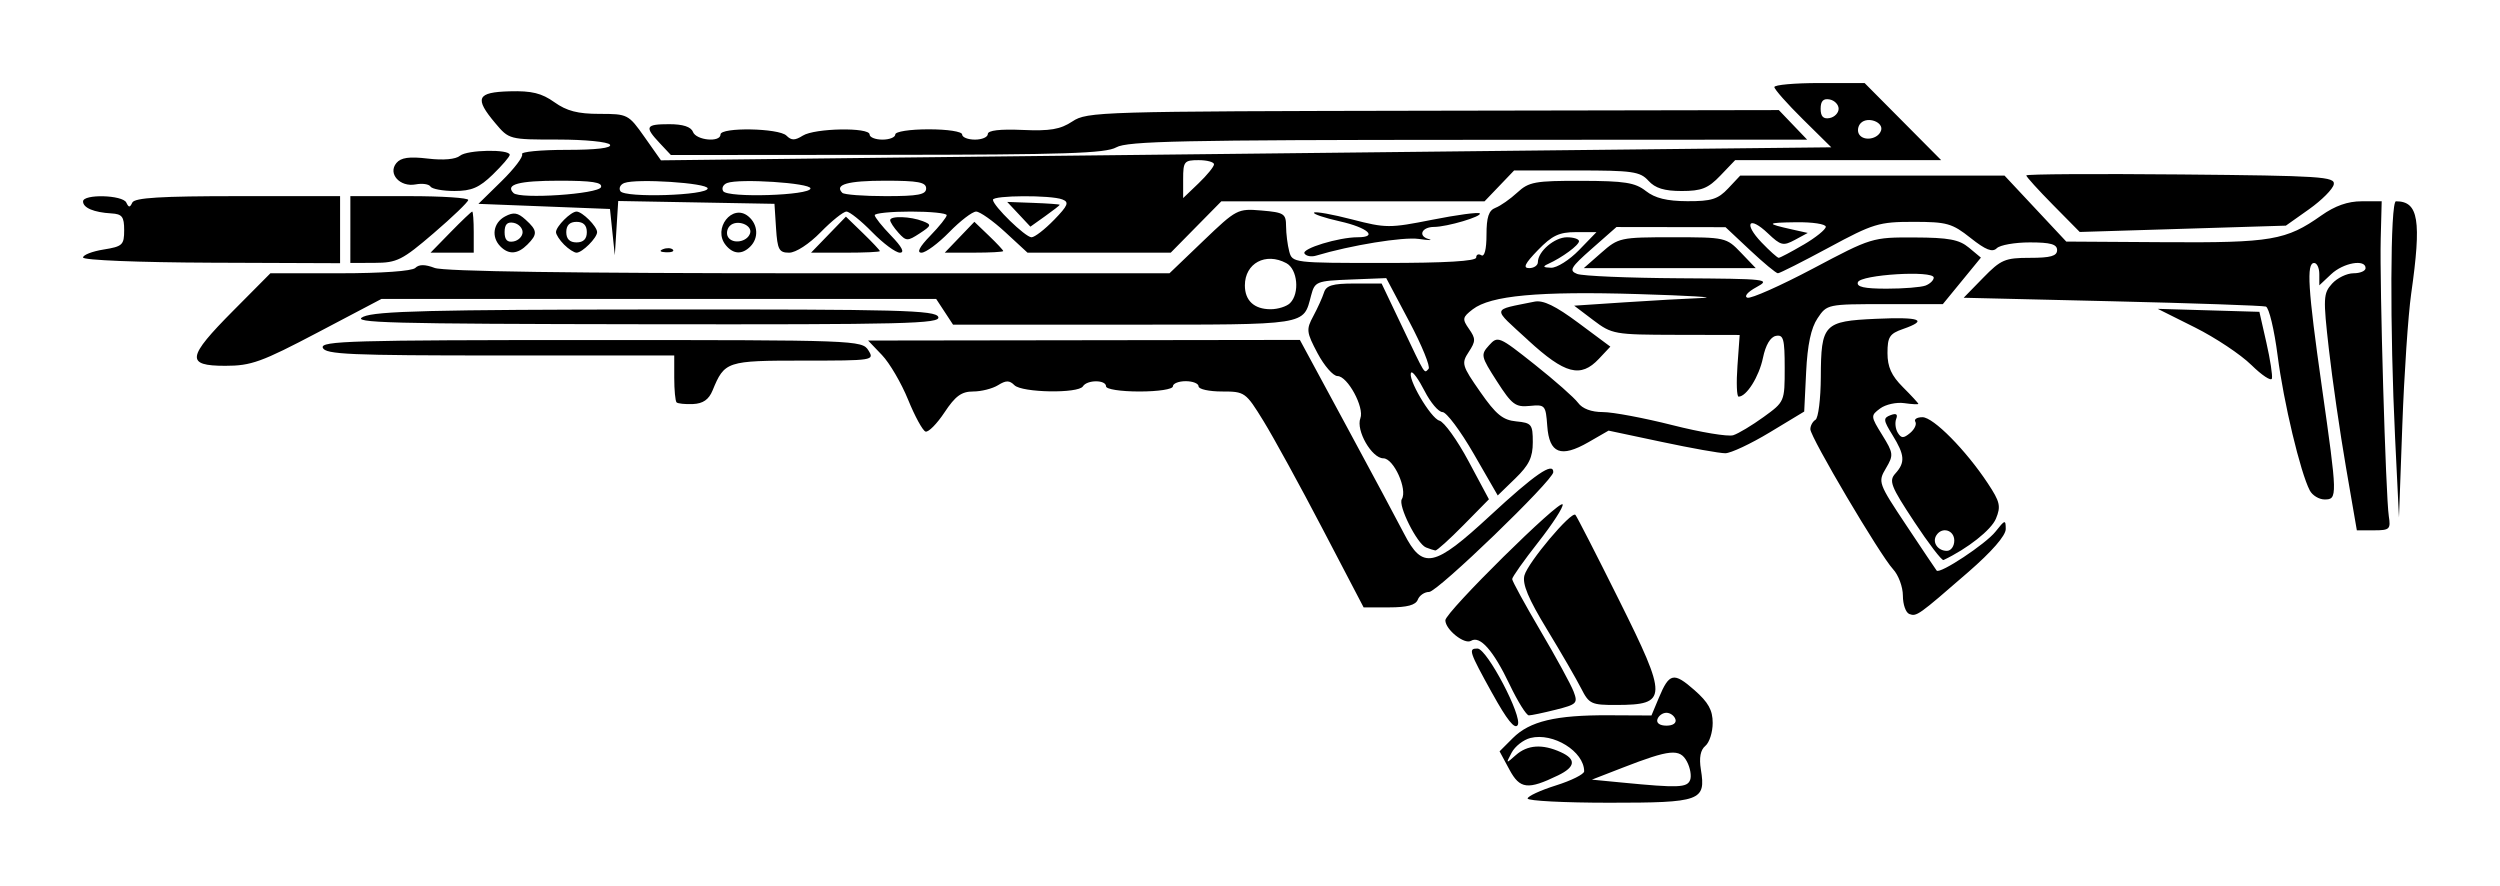
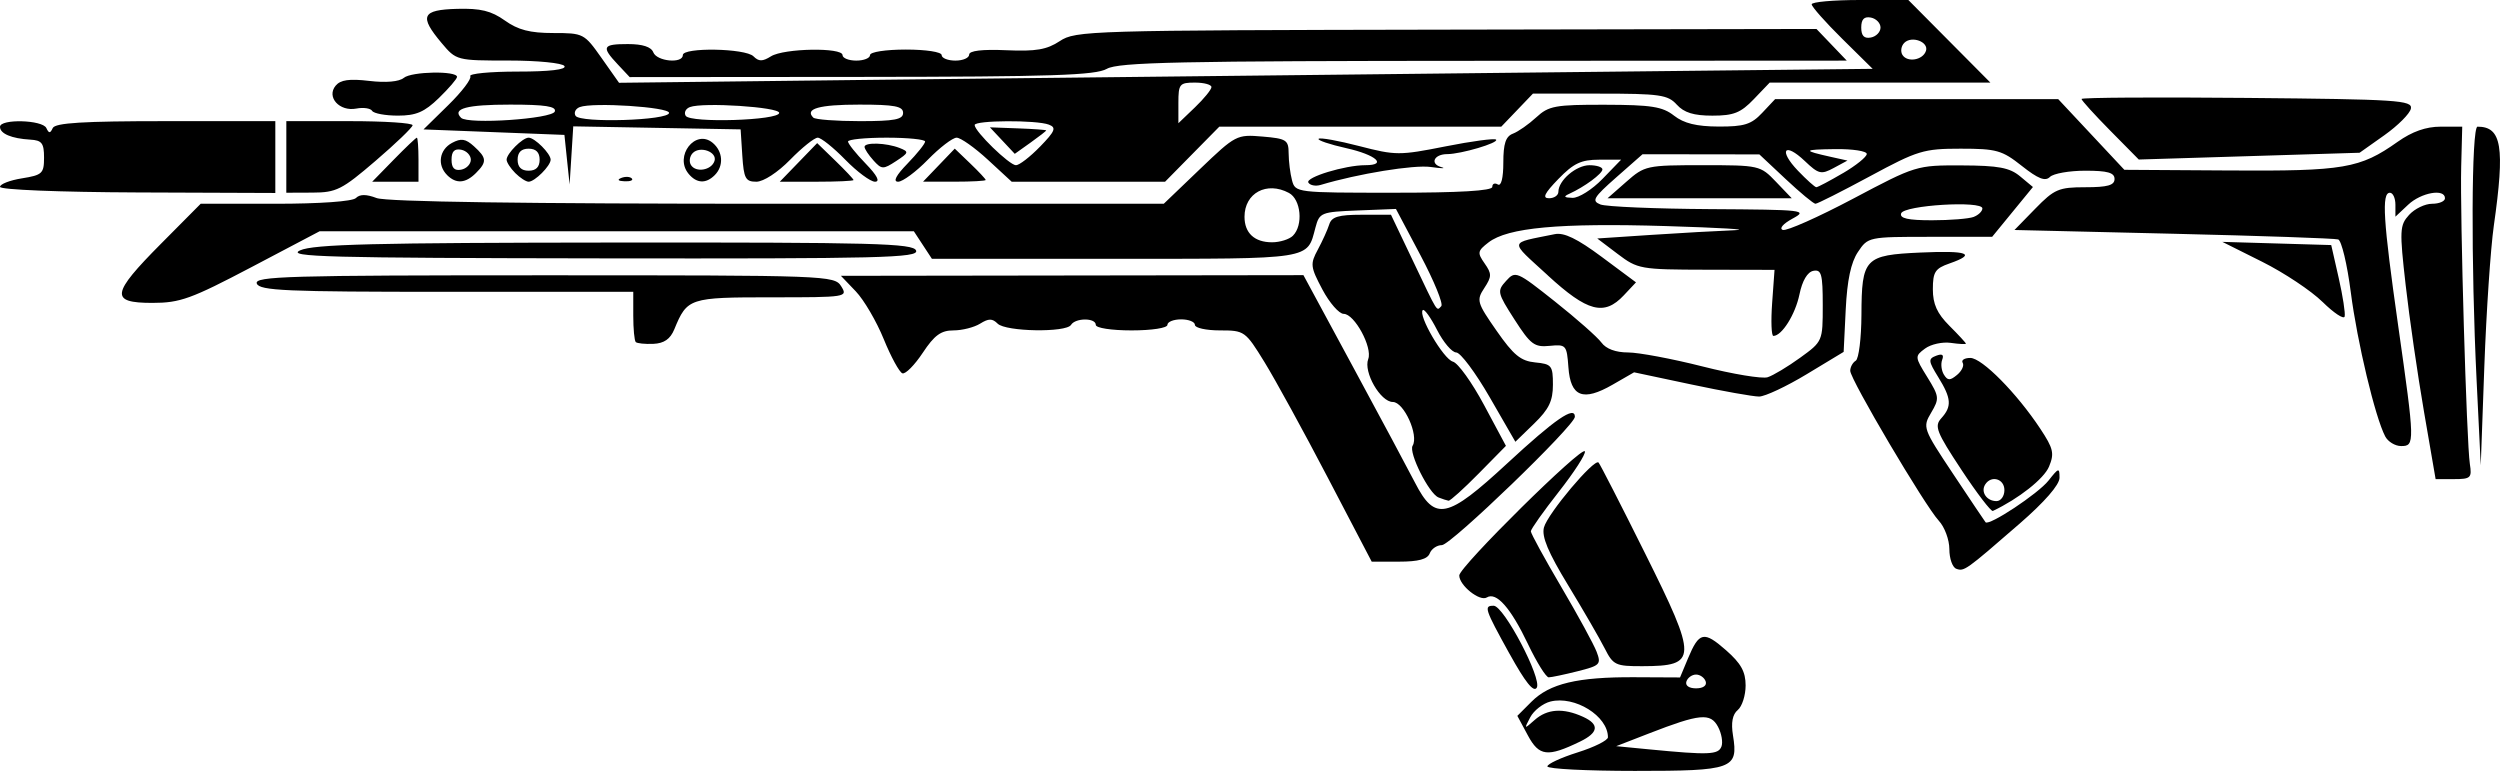
- <svg xmlns="http://www.w3.org/2000/svg" width="361.254" height="128" viewBox="0 0 95.582 33.867" version="1.1" id="svg8">
+ <svg xmlns="http://www.w3.org/2000/svg" width="89.232" height="27.517" viewBox="3.175 3.175 89.232 27.517" version="1.1" id="svg8">
  <defs id="defs2" />
  <g id="layer1">
    <path style="fill:#000000;stroke-width:0.197;fill-opacity:1" d="m 58.405,30.531 c 0,-0.088 0.486,-0.314 1.081,-0.501 0.595,-0.187 1.081,-0.43 1.081,-0.54 0,-0.758 -1.184,-1.493 -2.054,-1.275 -0.269,0.068 -0.593,0.321 -0.72,0.563 -0.224,0.427 -0.219,0.43 0.157,0.096 0.452,-0.4 1.018,-0.438 1.729,-0.114 0.592,0.27 0.556,0.563 -0.109,0.885 -1.158,0.561 -1.459,0.526 -1.86,-0.219 l -0.377,-0.7 0.505,-0.505 c 0.648,-0.648 1.639,-0.884 3.672,-0.874 l 1.63,0.008 0.283,-0.677 c 0.399,-0.954 0.566,-0.99 1.358,-0.295 0.534,0.469 0.7,0.766 0.7,1.258 0,0.354 -0.126,0.748 -0.28,0.876 -0.189,0.157 -0.245,0.452 -0.171,0.907 0.194,1.197 5.9e-5,1.267 -3.503,1.267 -1.716,7e-6 -3.121,-0.072 -3.121,-0.161 z m 6.213,-0.708 c 0.059,-0.154 0.004,-0.473 -0.123,-0.709 -0.269,-0.502 -0.647,-0.466 -2.459,0.238 l -1.174,0.456 1.179,0.114 c 2.123,0.206 2.464,0.193 2.576,-0.099 z m -0.562,-2.325 c -0.045,-0.135 -0.2,-0.246 -0.344,-0.246 -0.144,0 -0.299,0.111 -0.344,0.246 -0.049,0.146 0.091,0.246 0.344,0.246 0.253,0 0.393,-0.1 0.344,-0.246 z m -7.002,-0.987 c -0.891,-1.613 -0.925,-1.717 -0.565,-1.715 0.362,0.002 1.732,2.609 1.537,2.925 -0.111,0.179 -0.41,-0.195 -0.971,-1.211 z m 0.661,-0.344 c -0.621,-1.3 -1.131,-1.877 -1.472,-1.667 -0.251,0.155 -0.983,-0.43 -0.983,-0.785 0,-0.309 4.405,-4.66 4.484,-4.429 0.034,0.099 -0.386,0.749 -0.934,1.446 -0.547,0.697 -0.995,1.33 -0.995,1.407 0,0.077 0.487,0.969 1.083,1.981 0.596,1.012 1.165,2.056 1.265,2.319 0.17,0.447 0.126,0.493 -0.679,0.695 -0.473,0.119 -0.938,0.217 -1.032,0.217 -0.094,0 -0.426,-0.532 -0.737,-1.183 z m 2.736,0.151 c -0.178,-0.351 -0.765,-1.366 -1.305,-2.254 -0.716,-1.177 -0.95,-1.737 -0.863,-2.064 0.132,-0.494 1.797,-2.472 1.949,-2.316 0.052,0.054 0.8,1.513 1.661,3.243 1.882,3.778 1.876,4.02 -0.092,4.026 -0.962,0.003 -1.047,-0.037 -1.35,-0.636 z m 12.548,-2.843 c -0.135,-0.049 -0.246,-0.363 -0.246,-0.699 0,-0.335 -0.169,-0.792 -0.377,-1.015 -0.499,-0.538 -3.161,-5.044 -3.161,-5.351 0,-0.132 0.088,-0.295 0.197,-0.361 0.108,-0.067 0.199,-0.802 0.203,-1.633 0.008,-2.027 0.113,-2.137 2.112,-2.227 1.694,-0.077 2.017,0.046 1.027,0.391 -0.509,0.177 -0.59,0.303 -0.59,0.919 0,0.53 0.151,0.864 0.59,1.303 0.324,0.324 0.59,0.612 0.59,0.639 0,0.027 -0.243,0.015 -0.541,-0.028 -0.297,-0.042 -0.71,0.049 -0.918,0.203 -0.369,0.274 -0.368,0.295 0.079,1.017 0.43,0.696 0.438,0.767 0.14,1.271 -0.31,0.524 -0.296,0.564 0.785,2.189 0.605,0.911 1.125,1.685 1.155,1.722 0.12,0.145 1.88,-1.02 2.249,-1.488 0.362,-0.46 0.392,-0.468 0.392,-0.099 0,0.251 -0.53,0.86 -1.425,1.638 -1.924,1.672 -1.979,1.712 -2.26,1.61 z M 50.569,20.226 c -0.861,-1.649 -1.879,-3.506 -2.262,-4.128 -0.682,-1.108 -0.714,-1.13 -1.589,-1.13 -0.491,0 -0.893,-0.088 -0.893,-0.197 0,-0.108 -0.221,-0.197 -0.491,-0.197 -0.27,0 -0.491,0.088 -0.491,0.197 0,0.111 -0.557,0.197 -1.278,0.197 -0.721,0 -1.278,-0.086 -1.278,-0.197 0,-0.256 -0.726,-0.256 -0.884,0 -0.174,0.281 -2.33,0.244 -2.619,-0.044 -0.19,-0.19 -0.322,-0.19 -0.626,0 -0.212,0.132 -0.64,0.241 -0.952,0.241 -0.444,0 -0.68,0.172 -1.095,0.799 -0.291,0.439 -0.617,0.769 -0.726,0.733 -0.108,-0.036 -0.408,-0.585 -0.666,-1.219 -0.258,-0.634 -0.707,-1.402 -0.999,-1.707 l -0.53,-0.554 8.254,-0.012 8.254,-0.012 1.781,3.295 c 0.98,1.812 1.97,3.661 2.2,4.109 0.716,1.393 1.142,1.304 3.295,-0.687 1.708,-1.58 2.413,-2.065 2.413,-1.662 0,0.31 -4.427,4.581 -4.748,4.581 -0.176,0 -0.371,0.133 -0.433,0.295 -0.08,0.207 -0.403,0.295 -1.092,0.295 h -0.979 z m 22.615,-0.282 c -0.895,-1.355 -0.974,-1.558 -0.719,-1.84 0.383,-0.423 0.362,-0.708 -0.109,-1.469 -0.355,-0.575 -0.363,-0.652 -0.076,-0.762 0.217,-0.083 0.287,-0.038 0.217,0.143 -0.056,0.146 -0.028,0.385 0.061,0.53 0.134,0.217 0.218,0.219 0.471,0.009 0.169,-0.14 0.259,-0.334 0.2,-0.43 -0.059,-0.096 0.063,-0.174 0.272,-0.174 0.416,0 1.656,1.254 2.498,2.527 0.468,0.708 0.508,0.879 0.311,1.353 -0.18,0.432 -1.082,1.144 -2.004,1.581 -0.064,0.03 -0.569,-0.63 -1.122,-1.467 z m 1.534,0.724 c 0,-0.407 -0.474,-0.542 -0.688,-0.197 -0.165,0.266 0.058,0.59 0.405,0.59 0.156,0 0.283,-0.177 0.283,-0.393 z m -20.201,0.261 c -0.339,-0.136 -1.072,-1.602 -0.922,-1.844 0.228,-0.369 -0.31,-1.562 -0.705,-1.562 -0.443,0 -1.057,-1.07 -0.879,-1.532 0.159,-0.415 -0.49,-1.613 -0.875,-1.613 -0.165,0 -0.507,-0.392 -0.761,-0.87 -0.429,-0.81 -0.441,-0.909 -0.162,-1.425 0.164,-0.305 0.347,-0.71 0.407,-0.899 0.085,-0.271 0.329,-0.344 1.155,-0.344 h 1.048 l 0.773,1.622 c 0.929,1.95 0.846,1.817 1.022,1.641 0.079,-0.079 -0.253,-0.892 -0.737,-1.807 l -0.881,-1.663 -1.362,0.054 c -1.31,0.052 -1.368,0.076 -1.51,0.607 -0.308,1.158 -0.05,1.118 -7.153,1.118 H 36.437 L 36.115,11.921 35.793,11.43 H 25.188 14.582 l -2.428,1.278 c -2.16,1.136 -2.551,1.278 -3.542,1.278 -1.518,0 -1.471,-0.319 0.306,-2.108 l 1.42,-1.43 h 2.668 c 1.58,0 2.751,-0.083 2.872,-0.204 0.141,-0.141 0.37,-0.141 0.74,0 0.352,0.134 5.276,0.204 14.315,0.204 H 44.713 L 46.007,9.208 c 1.269,-1.215 1.311,-1.237 2.227,-1.159 0.858,0.073 0.934,0.121 0.936,0.6 0.002,0.286 0.056,0.72 0.121,0.963 0.117,0.438 0.154,0.442 3.633,0.442 2.343,0 3.515,-0.069 3.515,-0.208 0,-0.114 0.088,-0.153 0.197,-0.087 0.12,0.074 0.197,-0.229 0.197,-0.781 0,-0.678 0.085,-0.935 0.344,-1.033 0.189,-0.072 0.564,-0.335 0.833,-0.583 0.444,-0.41 0.673,-0.452 2.457,-0.448 1.65,0.004 2.047,0.066 2.459,0.389 0.352,0.275 0.803,0.386 1.587,0.389 0.918,0.004 1.171,-0.075 1.558,-0.487 l 0.462,-0.491 h 5.053 5.053 l 1.18,1.261 1.18,1.261 3.77,0.024 c 4.071,0.026 4.639,-0.071 5.983,-1.022 0.522,-0.369 1.012,-0.542 1.537,-0.542 h 0.77 l -0.037,1.425 c -0.045,1.731 0.192,9.86 0.309,10.614 0.078,0.498 0.033,0.541 -0.569,0.541 h -0.653 l -0.415,-2.408 c -0.228,-1.324 -0.523,-3.356 -0.654,-4.516 -0.223,-1.961 -0.214,-2.136 0.121,-2.506 0.198,-0.219 0.568,-0.398 0.821,-0.398 0.254,0 0.461,-0.088 0.461,-0.197 0,-0.355 -0.85,-0.206 -1.314,0.231 l -0.455,0.427 v -0.427 c 0,-0.235 -0.088,-0.427 -0.197,-0.427 -0.301,0 -0.24,0.973 0.292,4.719 0.601,4.227 0.603,4.322 0.108,4.322 -0.212,0 -0.468,-0.155 -0.567,-0.344 -0.359,-0.683 -1.001,-3.374 -1.229,-5.149 -0.128,-0.997 -0.331,-1.844 -0.45,-1.882 -0.12,-0.038 -2.769,-0.129 -5.886,-0.203 l -5.668,-0.134 0.745,-0.763 c 0.68,-0.697 0.836,-0.763 1.786,-0.763 0.794,0 1.041,-0.07 1.041,-0.295 0,-0.225 -0.247,-0.295 -1.042,-0.295 -0.573,0 -1.142,0.1 -1.265,0.223 -0.166,0.166 -0.421,0.067 -1.001,-0.393 -0.708,-0.561 -0.904,-0.616 -2.188,-0.616 -1.317,0 -1.529,0.064 -3.232,0.983 -1.003,0.541 -1.879,0.983 -1.947,0.983 -0.068,0 -0.547,-0.397 -1.063,-0.881 l -0.939,-0.881 -2.085,-0.003 -2.085,-0.003 -0.936,0.824 c -0.819,0.721 -0.89,0.842 -0.568,0.969 0.203,0.08 1.96,0.154 3.906,0.166 3.383,0.021 3.512,0.036 2.948,0.341 -0.335,0.182 -0.483,0.355 -0.343,0.402 0.136,0.045 1.263,-0.456 2.505,-1.113 2.243,-1.188 2.268,-1.196 3.881,-1.19 1.313,0.005 1.71,0.08 2.082,0.389 l 0.459,0.382 -0.728,0.889 -0.728,0.889 h -2.214 c -2.197,0 -2.217,0.004 -2.576,0.541 -0.25,0.373 -0.385,1.009 -0.436,2.053 l -0.074,1.513 -1.318,0.796 c -0.725,0.438 -1.49,0.797 -1.699,0.798 -0.21,10e-4 -1.3,-0.193 -2.422,-0.432 l -2.041,-0.433 -0.768,0.442 c -1.057,0.608 -1.5,0.434 -1.576,-0.621 -0.058,-0.795 -0.083,-0.823 -0.671,-0.765 -0.544,0.054 -0.68,-0.048 -1.253,-0.94 -0.615,-0.958 -0.628,-1.017 -0.301,-1.378 0.333,-0.368 0.375,-0.351 1.744,0.735 0.772,0.612 1.518,1.271 1.66,1.465 0.163,0.224 0.509,0.353 0.947,0.353 0.38,0 1.576,0.225 2.659,0.499 1.083,0.275 2.129,0.448 2.325,0.386 0.196,-0.062 0.719,-0.376 1.162,-0.697 0.803,-0.581 0.806,-0.589 0.806,-1.875 0,-1.111 -0.047,-1.282 -0.335,-1.226 -0.212,0.041 -0.395,0.35 -0.496,0.84 -0.149,0.719 -0.629,1.483 -0.931,1.483 -0.071,0 -0.091,-0.531 -0.044,-1.179 l 0.085,-1.179 -2.431,-0.005 c -2.36,-0.005 -2.453,-0.022 -3.164,-0.56 l -0.733,-0.555 1.912,-0.127 c 1.052,-0.07 2.398,-0.145 2.993,-0.168 0.595,-0.023 -0.511,-0.089 -2.457,-0.148 -3.806,-0.115 -5.643,0.054 -6.328,0.583 -0.394,0.304 -0.407,0.369 -0.14,0.75 0.259,0.37 0.258,0.469 -0.011,0.879 -0.287,0.437 -0.263,0.52 0.44,1.528 0.603,0.865 0.862,1.077 1.376,1.127 0.589,0.057 0.633,0.112 0.633,0.797 0,0.578 -0.143,0.874 -0.67,1.385 l -0.67,0.65 -0.919,-1.594 c -0.506,-0.877 -1.042,-1.594 -1.193,-1.594 -0.15,0 -0.458,-0.362 -0.684,-0.805 -0.226,-0.443 -0.455,-0.761 -0.509,-0.707 -0.179,0.179 0.74,1.752 1.075,1.84 0.181,0.047 0.681,0.743 1.111,1.546 l 0.782,1.46 -0.972,0.987 c -0.534,0.543 -1.019,0.98 -1.077,0.971 -0.058,-0.009 -0.219,-0.061 -0.357,-0.116 z m -5.193,-9.342 c 0.374,-0.374 0.287,-1.296 -0.144,-1.526 -0.792,-0.424 -1.585,0.003 -1.585,0.852 0,0.58 0.356,0.91 0.983,0.91 0.281,0 0.617,-0.106 0.747,-0.236 z m 24.297,-0.67 c 0.171,-0.066 0.311,-0.202 0.311,-0.303 0,-0.286 -2.803,-0.115 -2.9,0.177 -0.059,0.178 0.242,0.246 1.098,0.246 0.649,0 1.319,-0.054 1.49,-0.119 z M 58.798,10.021 c 0,-0.406 0.636,-0.949 1.111,-0.949 0.253,0 0.461,0.067 0.461,0.149 0,0.152 -0.644,0.626 -1.179,0.869 -0.222,0.101 -0.196,0.137 0.109,0.147 0.222,0.008 0.704,-0.296 1.07,-0.674 L 61.037,8.875 h -0.786 c -0.64,0 -0.91,0.128 -1.453,0.688 -0.5,0.516 -0.583,0.688 -0.333,0.688 0.183,0 0.333,-0.104 0.333,-0.23 z M 68.952,9.358 c 0.469,-0.275 0.853,-0.584 0.853,-0.688 0,-0.104 -0.509,-0.181 -1.13,-0.173 -1.157,0.016 -1.174,0.049 -0.148,0.278 l 0.589,0.131 -0.491,0.265 c -0.447,0.241 -0.54,0.219 -1.03,-0.247 -0.732,-0.697 -0.95,-0.39 -0.246,0.345 0.31,0.323 0.605,0.588 0.656,0.588 0.051,0 0.477,-0.225 0.946,-0.5 z m 22.62,7.397 c -0.204,-4.183 -0.186,-9.059 0.033,-9.059 0.864,0 0.982,0.718 0.581,3.538 -0.115,0.811 -0.267,3.066 -0.338,5.012 l -0.128,3.538 z M 25.867,15.384 c -0.049,-0.049 -0.089,-0.472 -0.089,-0.941 v -0.852 h -6.662 c -5.74,0 -6.677,-0.041 -6.775,-0.295 -0.1,-0.26 1.119,-0.295 10.25,-0.295 10.151,0 10.369,0.008 10.609,0.393 0.241,0.386 0.196,0.393 -2.484,0.393 -2.941,0 -3.012,0.023 -3.473,1.142 -0.144,0.349 -0.365,0.502 -0.747,0.519 -0.298,0.013 -0.582,-0.016 -0.631,-0.065 z M 86.073,13.952 C 85.67,13.555 84.701,12.91 83.919,12.519 l -1.422,-0.711 1.943,0.057 1.943,0.057 0.267,1.175 c 0.147,0.646 0.242,1.266 0.212,1.376 -0.03,0.11 -0.385,-0.124 -0.788,-0.521 z M 58.422,13.005 c -1.395,-1.282 -1.42,-1.131 0.246,-1.472 0.331,-0.068 0.802,0.16 1.68,0.813 l 1.22,0.907 -0.437,0.465 c -0.699,0.744 -1.296,0.587 -2.71,-0.712 z M 13.887,12.111 c 0.476,-0.218 2.639,-0.272 11.231,-0.279 9.283,-0.008 10.656,0.029 10.755,0.286 0.1,0.26 -1.224,0.293 -11.231,0.279 -9.784,-0.014 -11.263,-0.053 -10.755,-0.286 z M 61.225,9.661 c 0.654,-0.575 0.724,-0.59 2.722,-0.59 2.021,0 2.058,0.008 2.615,0.59 l 0.565,0.59 H 63.84 60.553 Z M 3.175,9.845 C 3.175,9.746 3.529,9.609 3.961,9.54 4.684,9.424 4.747,9.365 4.747,8.801 4.747,8.284 4.669,8.182 4.255,8.159 3.587,8.12 3.175,7.946 3.175,7.702 c 0,-0.291 1.517,-0.251 1.654,0.043 0.092,0.197 0.138,0.197 0.229,0 C 5.145,7.56 6.148,7.499 9.088,7.499 H 13.002 V 8.781 10.063 L 8.089,10.044 C 5.278,10.032 3.175,9.947 3.175,9.845 Z M 13.395,8.777 V 7.499 h 2.26 c 1.243,0 2.254,0.066 2.247,0.147 -0.007,0.081 -0.604,0.654 -1.327,1.274 -1.196,1.026 -1.397,1.127 -2.247,1.13 l -0.934,0.004 z M 49.874,9.692 C 49.759,9.505 51.182,9.071 51.908,9.071 c 0.797,0 0.384,-0.369 -0.678,-0.607 -0.595,-0.133 -1.041,-0.284 -0.99,-0.335 0.051,-0.051 0.704,0.066 1.451,0.26 1.297,0.336 1.437,0.337 3.072,0.012 0.942,-0.187 1.758,-0.296 1.811,-0.243 0.113,0.113 -1.249,0.517 -1.746,0.518 -0.47,0.002 -0.626,0.345 -0.211,0.463 0.191,0.054 0.021,0.053 -0.376,-0.004 C 53.642,9.051 51.652,9.374 50.314,9.775 50.134,9.829 49.936,9.792 49.874,9.692 Z M 17.228,8.875 c 0.422,-0.432 0.794,-0.786 0.826,-0.786 0.032,0 0.058,0.354 0.058,0.786 V 9.661 h -0.826 -0.826 z m 1.907,0.55 C 18.772,9.063 18.854,8.52 19.308,8.276 c 0.327,-0.175 0.486,-0.15 0.786,0.122 0.457,0.414 0.467,0.555 0.068,0.954 -0.369,0.369 -0.707,0.393 -1.028,0.073 z m 0.845,-0.55 c 0,-0.159 -0.155,-0.319 -0.344,-0.356 -0.241,-0.046 -0.344,0.06 -0.344,0.356 0,0.296 0.103,0.402 0.344,0.356 0.189,-0.036 0.344,-0.196 0.344,-0.356 z m 1.586,0.477 c -0.17,-0.17 -0.309,-0.385 -0.309,-0.477 0,-0.218 0.568,-0.786 0.786,-0.786 0.218,0 0.786,0.568 0.786,0.786 0,0.218 -0.568,0.786 -0.786,0.786 -0.093,0 -0.307,-0.139 -0.477,-0.309 z m 0.87,-0.477 c 0,-0.262 -0.131,-0.393 -0.393,-0.393 -0.262,0 -0.393,0.131 -0.393,0.393 0,0.262 0.131,0.393 0.393,0.393 0.262,0 0.393,-0.131 0.393,-0.393 z m 0.977,0 L 23.321,7.99 20.806,7.892 18.291,7.794 19.176,6.926 c 0.487,-0.477 0.84,-0.942 0.784,-1.032 -0.056,-0.09 0.705,-0.164 1.691,-0.164 1.145,0 1.748,-0.071 1.671,-0.197 -0.067,-0.109 -0.956,-0.197 -1.99,-0.197 -1.859,0 -1.871,-0.003 -2.396,-0.627 -0.808,-0.961 -0.707,-1.184 0.553,-1.218 0.84,-0.023 1.22,0.07 1.707,0.417 0.471,0.336 0.897,0.446 1.724,0.446 1.079,0 1.109,0.016 1.724,0.888 l 0.626,0.888 8.853,-0.103 C 38.992,5.971 49.06,5.859 56.495,5.779 L 70.015,5.632 68.927,4.558 C 68.329,3.967 67.839,3.414 67.839,3.329 67.839,3.244 68.615,3.175 69.564,3.175 h 1.725 l 1.464,1.474 1.464,1.474 H 70.279 66.34 l -0.565,0.59 c -0.469,0.49 -0.72,0.59 -1.48,0.59 -0.666,0 -1.012,-0.107 -1.271,-0.393 -0.319,-0.352 -0.605,-0.393 -2.745,-0.393 h -2.39 l -0.565,0.59 -0.565,0.59 h -5.032 -5.032 L 45.728,8.678 44.76,9.661 H 42.023 39.285 L 38.433,8.875 C 37.963,8.442 37.463,8.089 37.32,8.089 c -0.143,0 -0.605,0.354 -1.027,0.786 -0.422,0.432 -0.9,0.786 -1.061,0.786 -0.193,0 -0.078,-0.223 0.335,-0.648 0.346,-0.356 0.628,-0.71 0.628,-0.786 0,-0.076 -0.619,-0.138 -1.376,-0.138 -0.757,0 -1.376,0.062 -1.376,0.138 0,0.076 0.283,0.43 0.628,0.786 0.412,0.425 0.527,0.648 0.335,0.648 -0.161,0 -0.639,-0.354 -1.061,-0.786 -0.422,-0.432 -0.864,-0.786 -0.983,-0.786 -0.118,0 -0.561,0.354 -0.983,0.786 -0.445,0.455 -0.953,0.786 -1.208,0.786 -0.386,0 -0.448,-0.115 -0.501,-0.934 l -0.06,-0.934 -2.987,-0.054 -2.987,-0.054 -0.065,1.037 -0.065,1.037 z M 40.297,8.41 c 0.54,-0.557 0.59,-0.681 0.317,-0.786 -0.442,-0.17 -2.651,-0.158 -2.651,0.014 0,0.228 1.24,1.434 1.474,1.434 0.12,0 0.506,-0.298 0.859,-0.662 z m -1.345,-0.217 -0.444,-0.473 1.004,0.037 c 0.552,0.02 1.005,0.053 1.005,0.073 8.29e-4,0.02 -0.251,0.216 -0.56,0.436 l -0.562,0.4 z M 22.978,7.155 c 0.061,-0.184 -0.341,-0.246 -1.594,-0.246 -1.552,0 -2.081,0.142 -1.752,0.471 0.243,0.243 3.258,0.039 3.346,-0.226 z m 4.078,0.049 c 0,-0.209 -2.722,-0.386 -3.188,-0.207 -0.152,0.058 -0.219,0.199 -0.149,0.312 0.164,0.265 3.337,0.165 3.337,-0.105 z m 3.931,0 c 0,-0.209 -2.722,-0.386 -3.188,-0.207 -0.152,0.058 -0.219,0.199 -0.149,0.312 0.164,0.265 3.337,0.165 3.337,-0.105 z m 4.422,0 c 0,-0.237 -0.304,-0.295 -1.561,-0.295 -1.439,0 -1.961,0.147 -1.644,0.464 0.069,0.069 0.819,0.126 1.665,0.126 1.238,0 1.54,-0.058 1.54,-0.295 z M 46.415,6.283 c 0,-0.088 -0.265,-0.16 -0.59,-0.16 -0.549,0 -0.59,0.051 -0.59,0.725 v 0.725 l 0.59,-0.565 c 0.324,-0.311 0.59,-0.637 0.59,-0.725 z M 71.918,4.993 C 72.025,4.67 71.409,4.44 71.145,4.704 c -0.113,0.113 -0.143,0.307 -0.067,0.43 0.174,0.281 0.73,0.188 0.839,-0.141 z M 70.296,4.158 c 0,-0.159 -0.155,-0.319 -0.344,-0.356 -0.241,-0.046 -0.344,0.06 -0.344,0.356 0,0.296 0.103,0.402 0.344,0.356 0.189,-0.036 0.344,-0.196 0.344,-0.356 z M 25.348,9.527 c 0.142,-0.057 0.311,-0.05 0.377,0.016 0.065,0.065 -0.051,0.112 -0.258,0.103 -0.229,-0.009 -0.276,-0.056 -0.119,-0.119 z M 27.751,9.376 c -0.52,-0.627 0.247,-1.613 0.86,-1.104 0.37,0.307 0.404,0.825 0.075,1.154 -0.315,0.315 -0.648,0.298 -0.936,-0.05 z m 0.926,-0.452 c 0.107,-0.323 -0.508,-0.553 -0.773,-0.289 -0.113,0.113 -0.143,0.307 -0.067,0.43 0.174,0.281 0.73,0.188 0.839,-0.141 z m 2.998,0.048 0.667,-0.689 0.649,0.629 c 0.357,0.346 0.649,0.656 0.649,0.689 0,0.033 -0.592,0.06 -1.316,0.06 H 31.008 Z m 5.012,0.098 0.566,-0.59 0.552,0.529 c 0.304,0.291 0.552,0.557 0.552,0.59 0,0.034 -0.503,0.061 -1.118,0.061 H 36.121 Z M 34.35,8.899 C 34.175,8.706 34.033,8.49 34.033,8.417 c 0,-0.171 0.779,-0.146 1.252,0.04 0.34,0.134 0.331,0.169 -0.126,0.468 -0.461,0.302 -0.514,0.301 -0.81,-0.026 z M 78.491,7.833 c -0.562,-0.569 -1.021,-1.076 -1.021,-1.126 -6.2e-5,-0.051 2.659,-0.067 5.91,-0.037 5.373,0.05 5.904,0.084 5.847,0.38 -0.034,0.179 -0.461,0.606 -0.947,0.951 l -0.884,0.626 -3.941,0.121 -3.941,0.121 z M 16.458,7.132 C 16.4,7.039 16.147,7.002 15.894,7.05 15.292,7.165 14.817,6.64 15.155,6.233 15.329,6.024 15.645,5.979 16.355,6.063 c 0.596,0.071 1.067,0.029 1.233,-0.109 0.277,-0.23 1.9,-0.258 1.9,-0.034 0,0.069 -0.292,0.408 -0.648,0.754 -0.517,0.501 -0.813,0.628 -1.463,0.628 -0.448,0 -0.862,-0.077 -0.92,-0.17 z M 25.223,5.472 c -0.592,-0.63 -0.544,-0.724 0.365,-0.724 0.523,0 0.831,0.1 0.905,0.295 0.125,0.325 1.054,0.412 1.054,0.098 0,-0.283 2.232,-0.244 2.521,0.044 0.19,0.19 0.322,0.19 0.626,0 0.461,-0.288 2.553,-0.324 2.553,-0.044 0,0.108 0.221,0.197 0.491,0.197 0.27,0 0.491,-0.088 0.491,-0.197 0,-0.111 0.557,-0.197 1.278,-0.197 0.721,0 1.278,0.086 1.278,0.197 0,0.108 0.221,0.197 0.491,0.197 0.27,0 0.491,-0.096 0.491,-0.214 0,-0.139 0.465,-0.194 1.327,-0.156 1.056,0.046 1.445,-0.02 1.908,-0.326 0.561,-0.372 1.027,-0.386 13.794,-0.409 l 13.214,-0.024 0.541,0.565 0.541,0.565 -12.96,0.007 C 45.268,5.35 43.093,5.396 42.681,5.632 42.277,5.863 40.719,5.914 33.92,5.92 L 25.65,5.927 Z" id="path877" />
  </g>
</svg>
